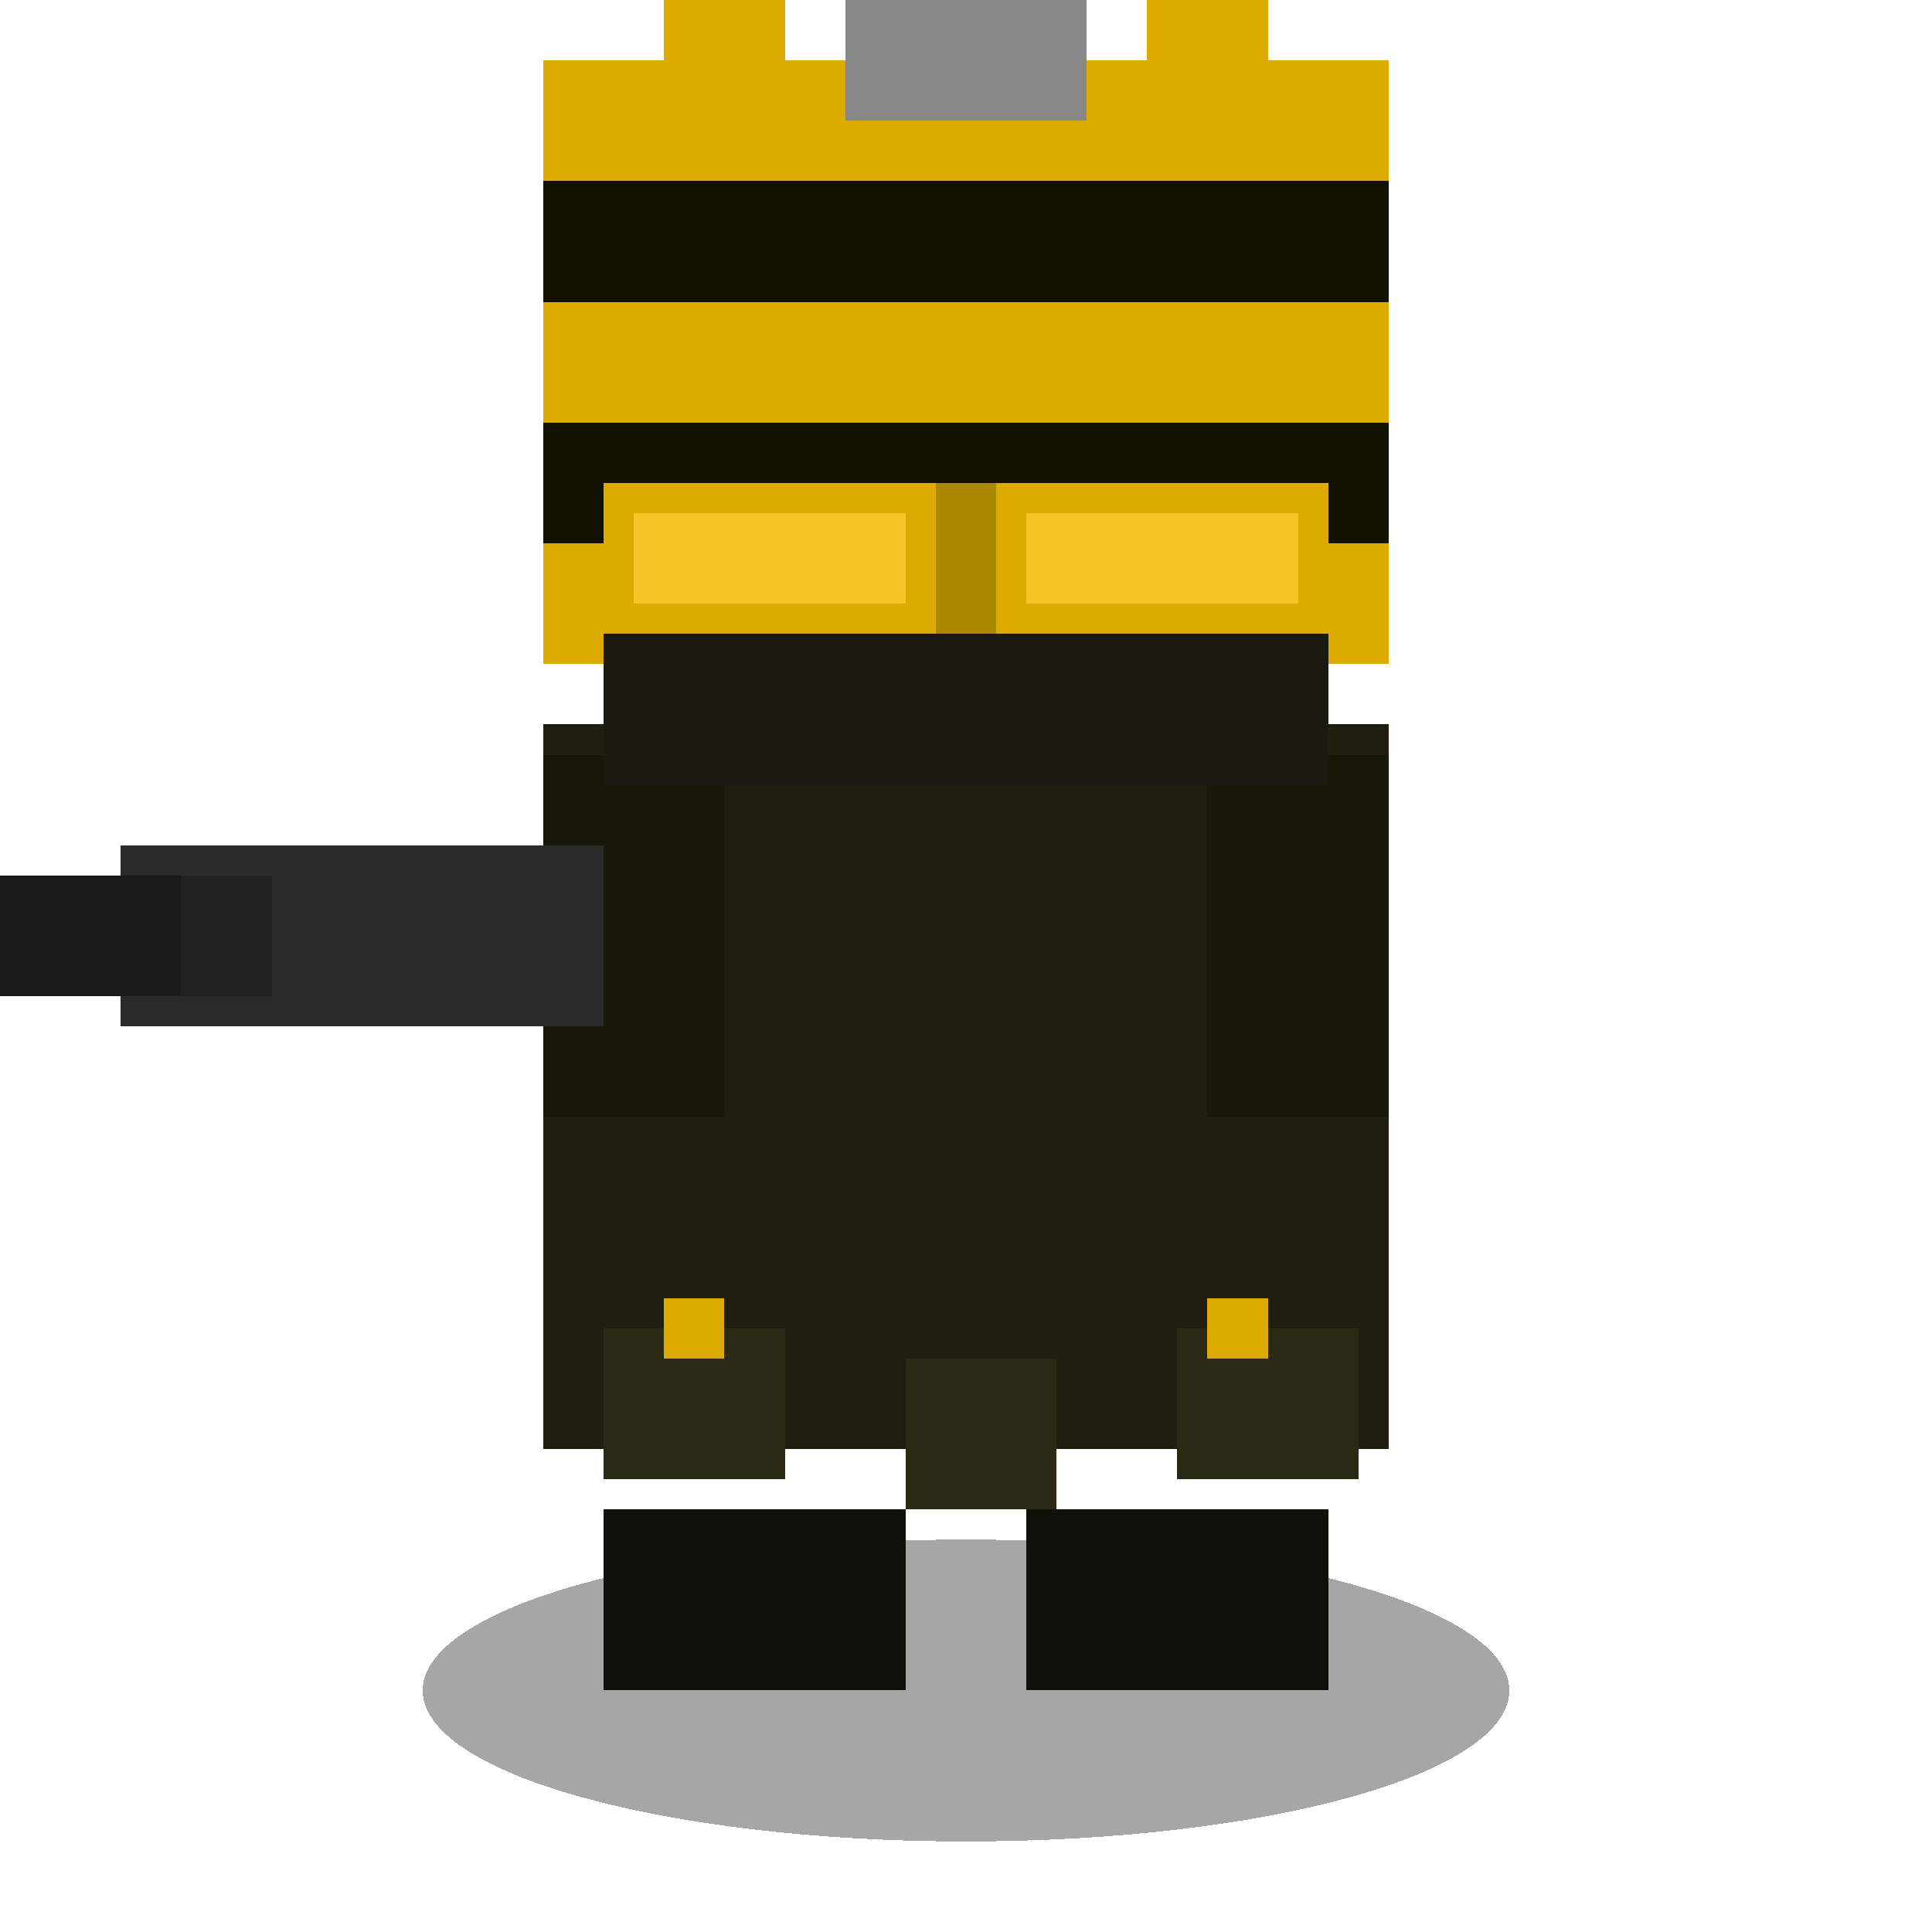
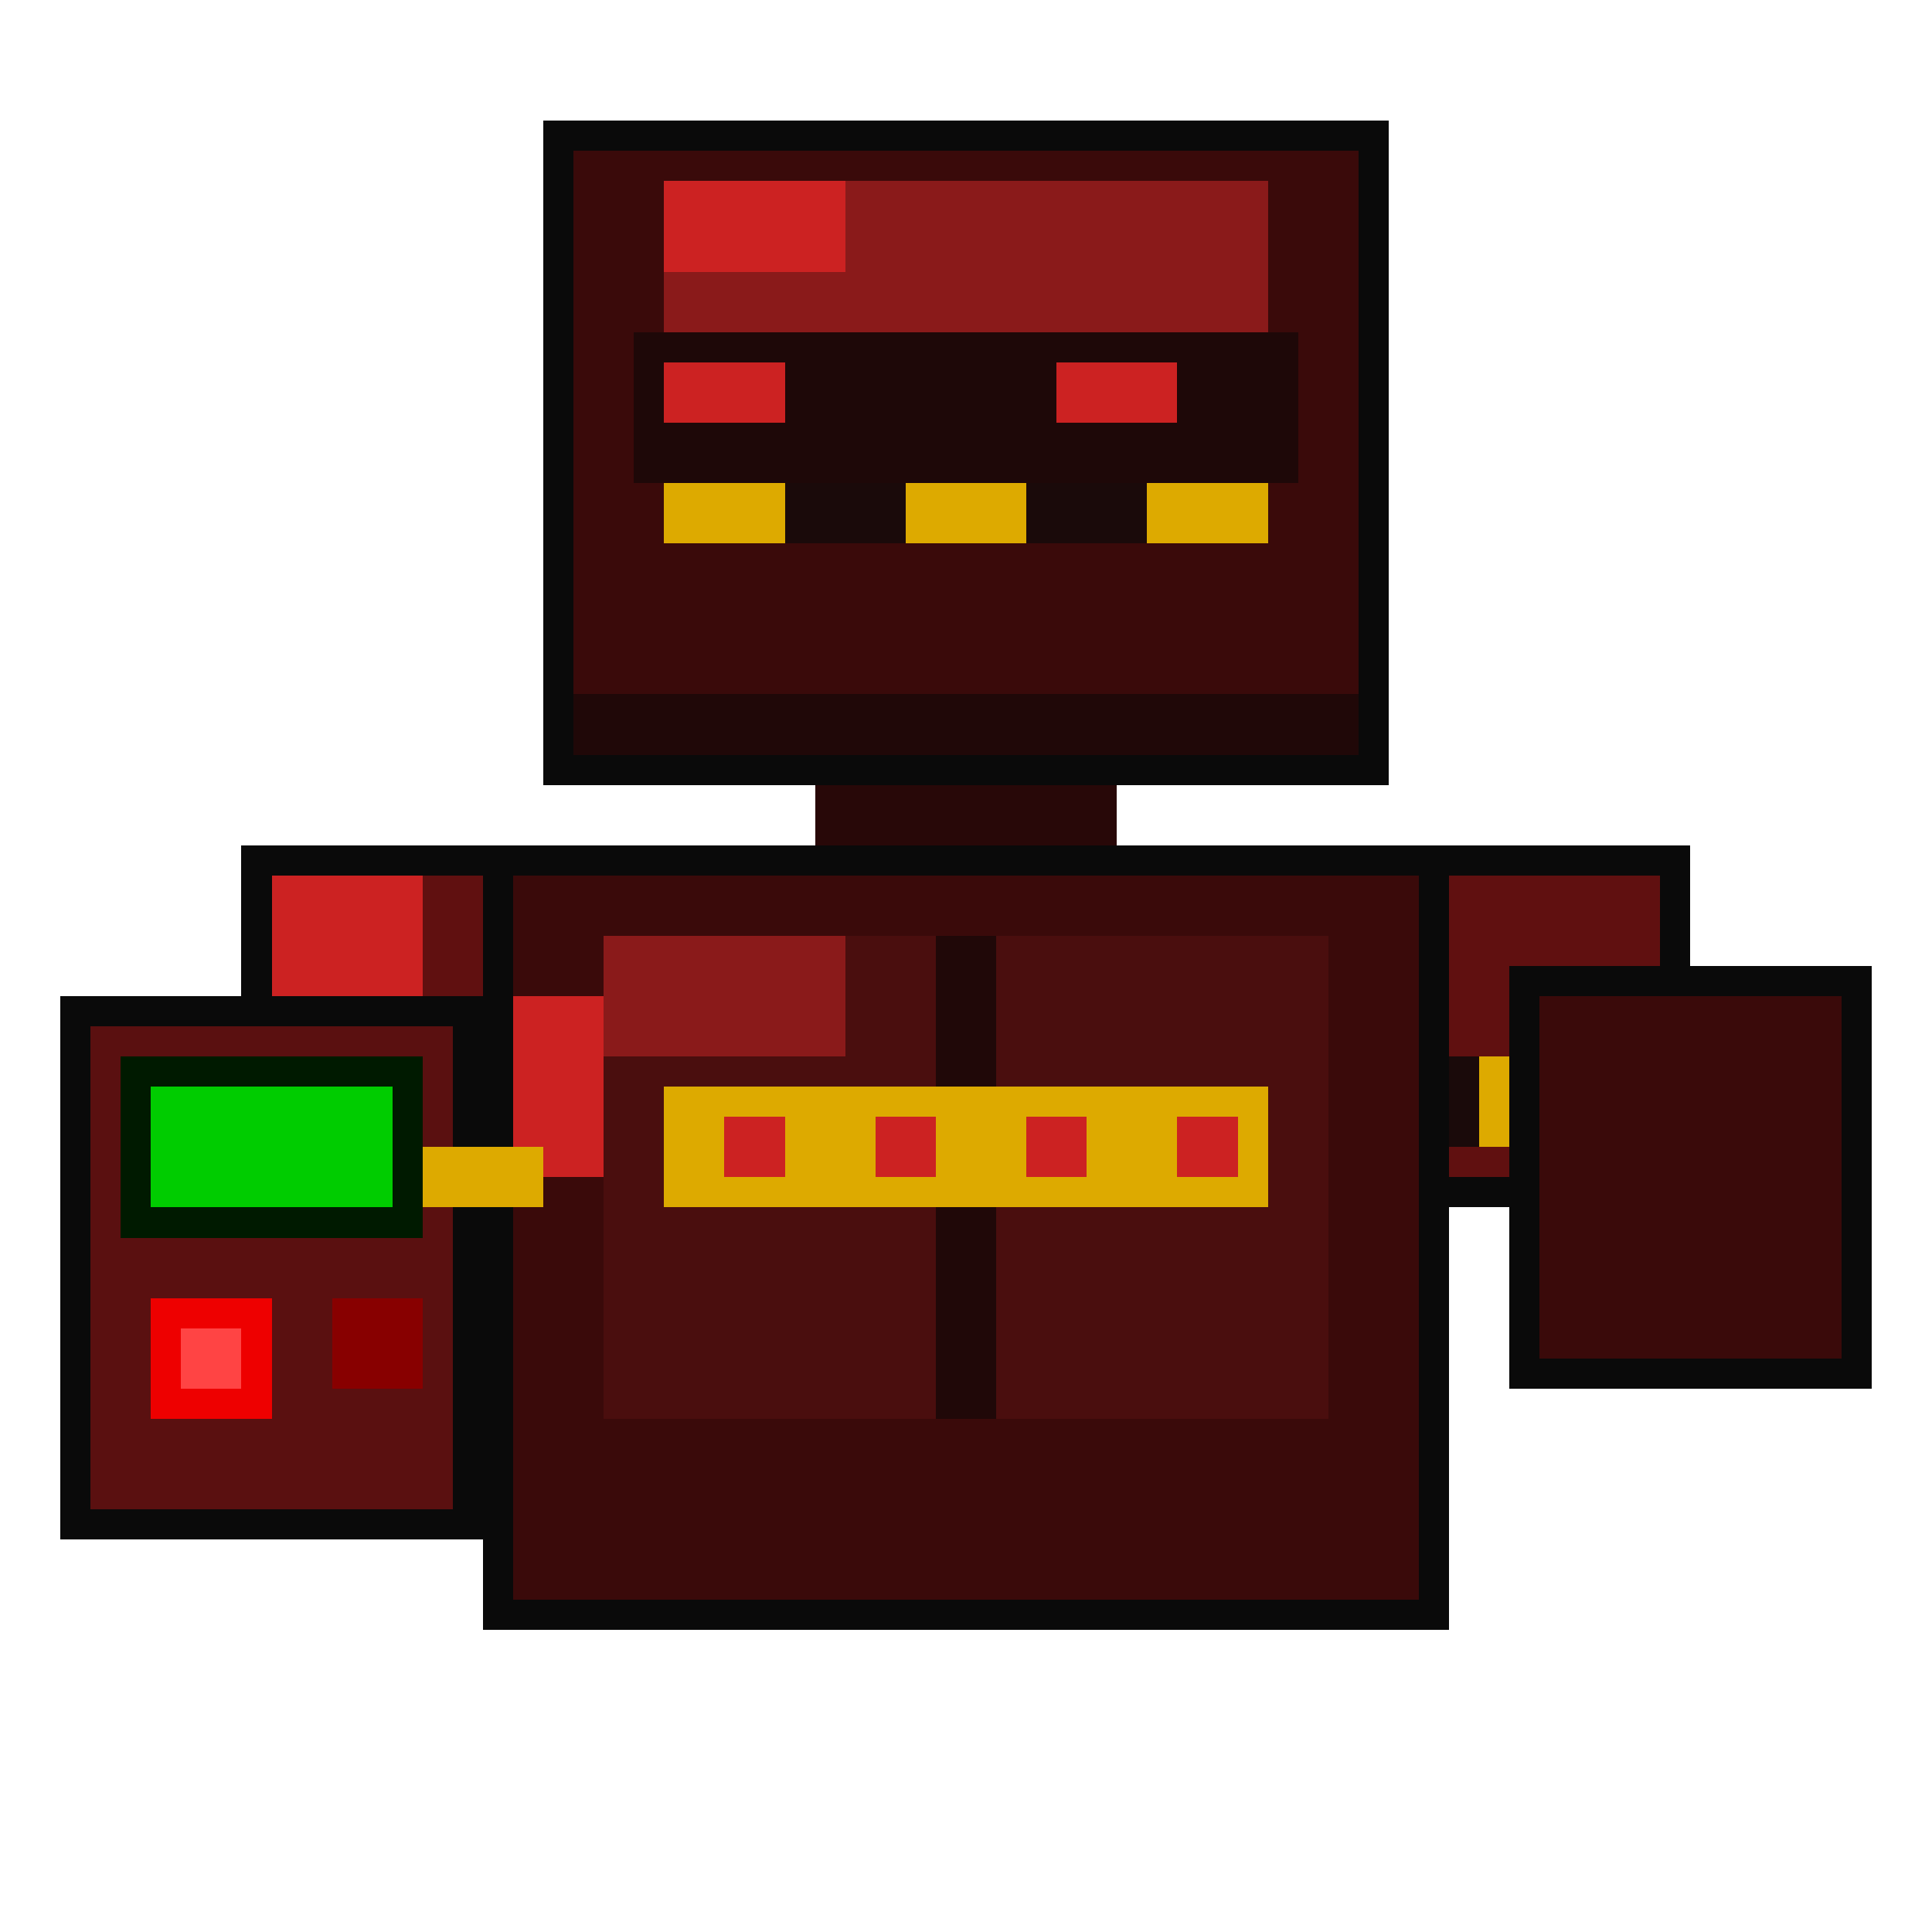
- <svg xmlns="http://www.w3.org/2000/svg" viewBox="0 0 64 64" shape-rendering="crispEdges">
-   <ellipse cx="32" cy="56" rx="18" ry="5" fill="#000" opacity="0.35" />
-   <rect x="18" y="2" width="28" height="20" fill="#111100" />
-   <rect x="18" y="2" width="28" height="4" fill="#DDAA00" />
-   <rect x="18" y="6" width="28" height="4" fill="#111100" />
-   <rect x="18" y="10" width="28" height="4" fill="#DDAA00" />
-   <rect x="18" y="14" width="28" height="4" fill="#111100" />
-   <rect x="18" y="18" width="28" height="4" fill="#DDAA00" />
-   <rect x="28" y="0" width="8" height="4" fill="#888" />
-   <rect x="22" y="0" width="4" height="6" fill="#DDAA00" />
-   <rect x="38" y="0" width="4" height="6" fill="#DDAA00" />
-   <rect x="20" y="20" width="6" height="6" fill="#1A1A08" />
-   <rect x="38" y="20" width="6" height="6" fill="#1A1A08" />
-   <rect x="18" y="24" width="28" height="24" fill="#201E10" />
-   <rect x="18" y="25" width="6" height="12" fill="#181808" />
-   <rect x="40" y="25" width="6" height="12" fill="#181808" />
-   <rect x="20" y="16" width="24" height="10" fill="#1A1A10" />
-   <rect x="20" y="16" width="24" height="5" fill="#DDAA00" />
-   <rect x="31" y="16" width="2" height="5" fill="#AA8800" />
-   <rect x="21" y="17" width="9" height="3" fill="#FFCC33" opacity="0.8" />
-   <rect x="34" y="17" width="9" height="3" fill="#FFCC33" opacity="0.8" />
-   <rect x="4" y="28" width="16" height="6" fill="#2A2A2A" />
-   <rect x="4" y="29" width="5" height="4" fill="#222" />
-   <rect x="0" y="29" width="6" height="4" fill="#1A1A1A" />
-   <rect x="20" y="44" width="6" height="5" fill="#2A2A14" />
-   <rect x="30" y="45" width="5" height="5" fill="#2A2A14" />
-   <rect x="39" y="44" width="6" height="5" fill="#2A2A14" />
-   <rect x="22" y="43" width="2" height="2" fill="#DDAA00" />
-   <rect x="40" y="43" width="2" height="2" fill="#DDAA00" />
-   <rect x="20" y="50" width="10" height="6" fill="#10100A" />
-   <rect x="34" y="50" width="10" height="6" fill="#10100A" />
+ <svg xmlns="http://www.w3.org/2000/svg" viewBox="0 0 64 64" shape-rendering="crispEdges" width="64" height="64">
+   <rect x="18" y="4" width="28" height="22" fill="#0A0A0A" />
+   <rect x="19" y="5" width="26" height="20" fill="#3A0A0A" />
+   <rect x="22" y="6" width="20" height="10" fill="#8A1A1A" />
+   <rect x="22" y="6" width="6" height="3" fill="#CC2222" />
+   <rect x="22" y="14" width="4" height="4" fill="#DDAA00" />
+   <rect x="26" y="14" width="4" height="4" fill="#1A0A0A" />
+   <rect x="30" y="14" width="4" height="4" fill="#DDAA00" />
+   <rect x="34" y="14" width="4" height="4" fill="#1A0A0A" />
+   <rect x="38" y="14" width="4" height="4" fill="#DDAA00" />
+   <rect x="21" y="11" width="22" height="5" fill="#1E0808" />
+   <rect x="22" y="12" width="4" height="2" fill="#CC2222" />
+   <rect x="35" y="12" width="4" height="2" fill="#CC2222" />
+   <rect x="19" y="23" width="26" height="2" fill="#200808" />
+   <rect x="27" y="26" width="10" height="5" fill="#280808" />
+   <rect x="8" y="28" width="16" height="12" fill="#0A0A0A" />
+   <rect x="9" y="29" width="14" height="10" fill="#601010" />
+   <rect x="9" y="29" width="5" height="4" fill="#CC2222" />
+   <rect x="9" y="35" width="14" height="3" fill="#DDAA00" />
+   <rect x="11" y="35" width="2" height="3" fill="#1A0A0A" />
+   <rect x="15" y="35" width="2" height="3" fill="#1A0A0A" />
+   <rect x="19" y="35" width="2" height="3" fill="#1A0A0A" />
+   <rect x="40" y="28" width="16" height="12" fill="#0A0A0A" />
+   <rect x="41" y="29" width="14" height="10" fill="#601010" />
+   <rect x="41" y="29" width="5" height="4" fill="#AA1818" />
+   <rect x="41" y="35" width="14" height="3" fill="#DDAA00" />
+   <rect x="43" y="35" width="2" height="3" fill="#1A0A0A" />
+   <rect x="47" y="35" width="2" height="3" fill="#1A0A0A" />
+   <rect x="51" y="35" width="2" height="3" fill="#1A0A0A" />
+   <rect x="16" y="28" width="32" height="26" fill="#0A0A0A" />
+   <rect x="17" y="29" width="30" height="24" fill="#3A0A0A" />
+   <rect x="20" y="31" width="24" height="16" fill="#4A0E0E" />
+   <rect x="31" y="31" width="2" height="16" fill="#200808" />
+   <rect x="20" y="31" width="8" height="4" fill="#8A1A1A" />
+   <rect x="22" y="36" width="20" height="4" fill="#DDAA00" />
+   <rect x="24" y="37" width="2" height="2" fill="#CC2222" />
+   <rect x="29" y="37" width="2" height="2" fill="#CC2222" />
+   <rect x="34" y="37" width="2" height="2" fill="#CC2222" />
+   <rect x="39" y="37" width="2" height="2" fill="#CC2222" />
+   <rect x="17" y="33" width="3" height="6" fill="#CC2222" />
+   <rect x="2" y="33" width="14" height="18" fill="#0A0A0A" />
+   <rect x="3" y="34" width="12" height="16" fill="#5A1010" />
+   <rect x="4" y="35" width="10" height="6" fill="#001A00" />
+   <rect x="5" y="36" width="8" height="4" fill="#00CC00" />
+   <rect x="5" y="43" width="4" height="4" fill="#EE0000" />
+   <rect x="6" y="44" width="2" height="2" fill="#FF4444" />
+   <rect x="11" y="43" width="3" height="3" fill="#880000" />
+   <rect x="14" y="38" width="4" height="2" fill="#DDAA00" />
+   <rect x="50" y="32" width="12" height="14" fill="#0A0A0A" />
+   <rect x="51" y="33" width="10" height="12" fill="#3A0A0A" />
</svg>
